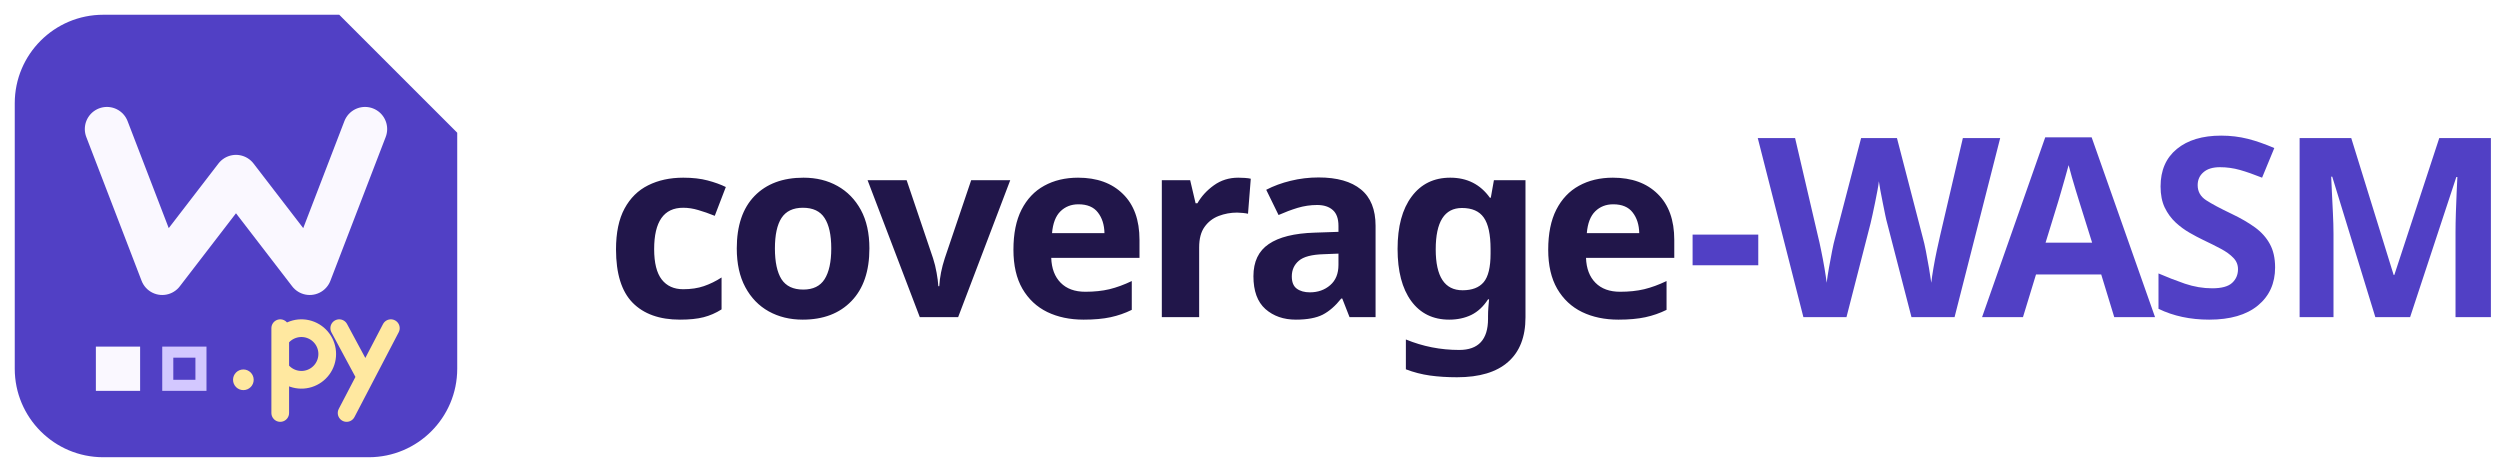
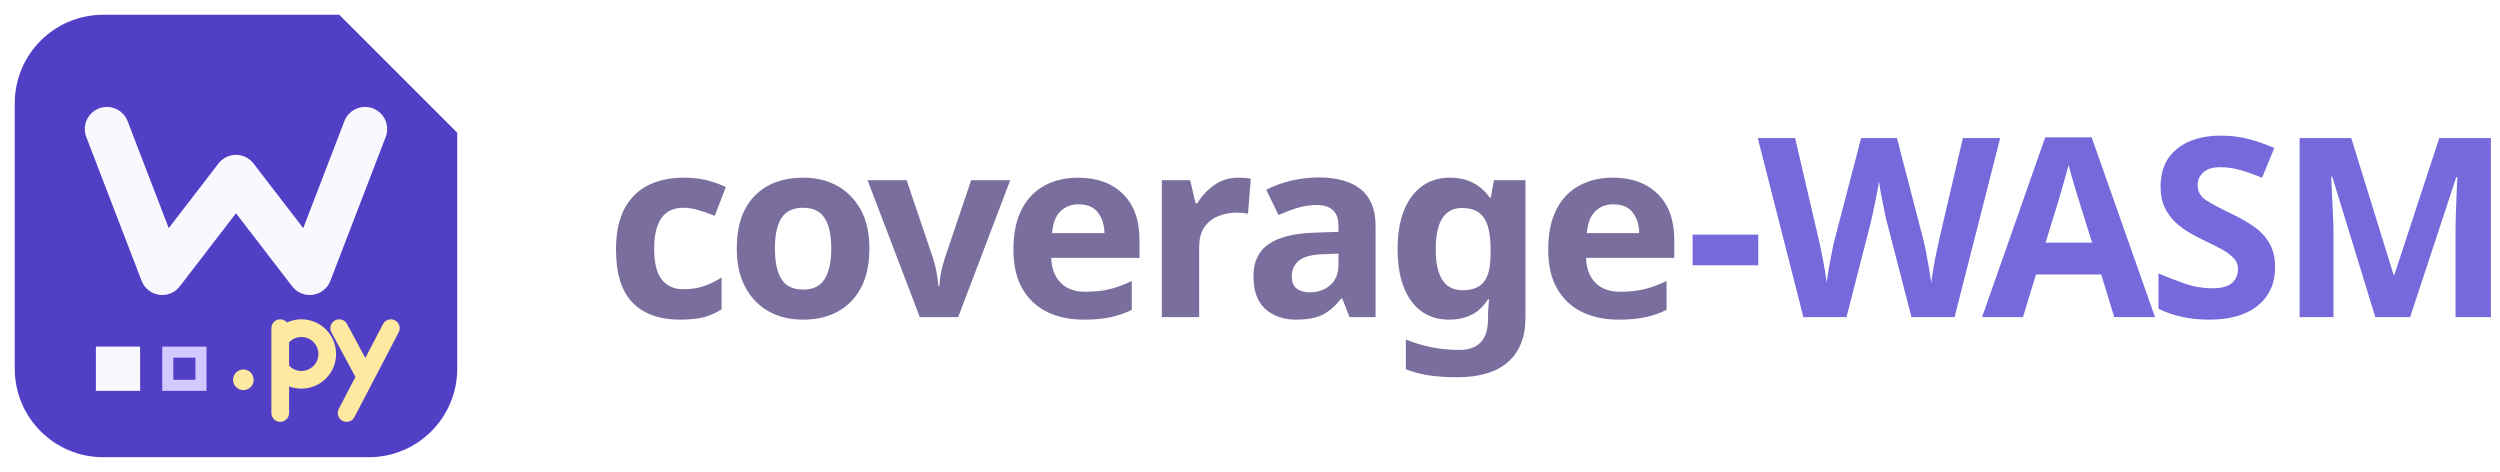
<svg xmlns="http://www.w3.org/2000/svg" viewBox="0 0 339 64" role="img" aria-labelledby="title">
  <style>
-     .tile, .accent { fill: #5140C5; }
-     .label { fill: #21164A; }
+     .tile { fill: #5140C5; }
+     .label { fill: #796E9D; }
+     .accent { fill: #7669DB; }
    .ink { color: #FAF8FF; }
    .outline { stroke: #D3C8FF; }
    .python { color: #FFE8A0; }
    @media (prefers-color-scheme: dark) {
-       .tile, .accent { fill: #B2A5FF; }
-       .label { fill: #FAF8FF; }
+       .tile { fill: #B2A5FF; }
      .ink { color: #21164A; }
      .outline { stroke: #49397D; }
      .python { color: #382044; }
    }
  </style>
  <path class="tile" d="M14 2H46L62 18V50A12 12 0 0 1 50 62H14A12 12 0 0 1 2 50V14A12 12 0 0 1 14 2Z" />
  <path class="ink" d="M14.5 17.5L22 37L32 24L42 37L49.5 17.5" fill="none" stroke="currentColor" stroke-width="6" stroke-linecap="round" stroke-linejoin="round" />
  <rect class="ink" x="13" y="47" width="6" height="6" fill="currentColor" />
  <rect class="outline" x="22.75" y="47.75" width="4.5" height="4.5" fill="none" stroke-width="1.5" />
  <circle class="python" cx="33" cy="51.5" r="1.4" fill="currentColor" />
  <path class="python" d="M38 56V44.5M38 46A3.5 3.5 0 1 1 38 50M46 44.5L49.5 51M53 44.5L47 56" fill="none" stroke="currentColor" stroke-width="2.4" stroke-linecap="round" stroke-linejoin="round" />
  <text class="label" x="82" y="43" font-family="system-ui, sans-serif" font-size="34" font-weight="700" letter-spacing="-1.1">coverage<tspan class="accent">-WASM</tspan>
  </text>
</svg>
